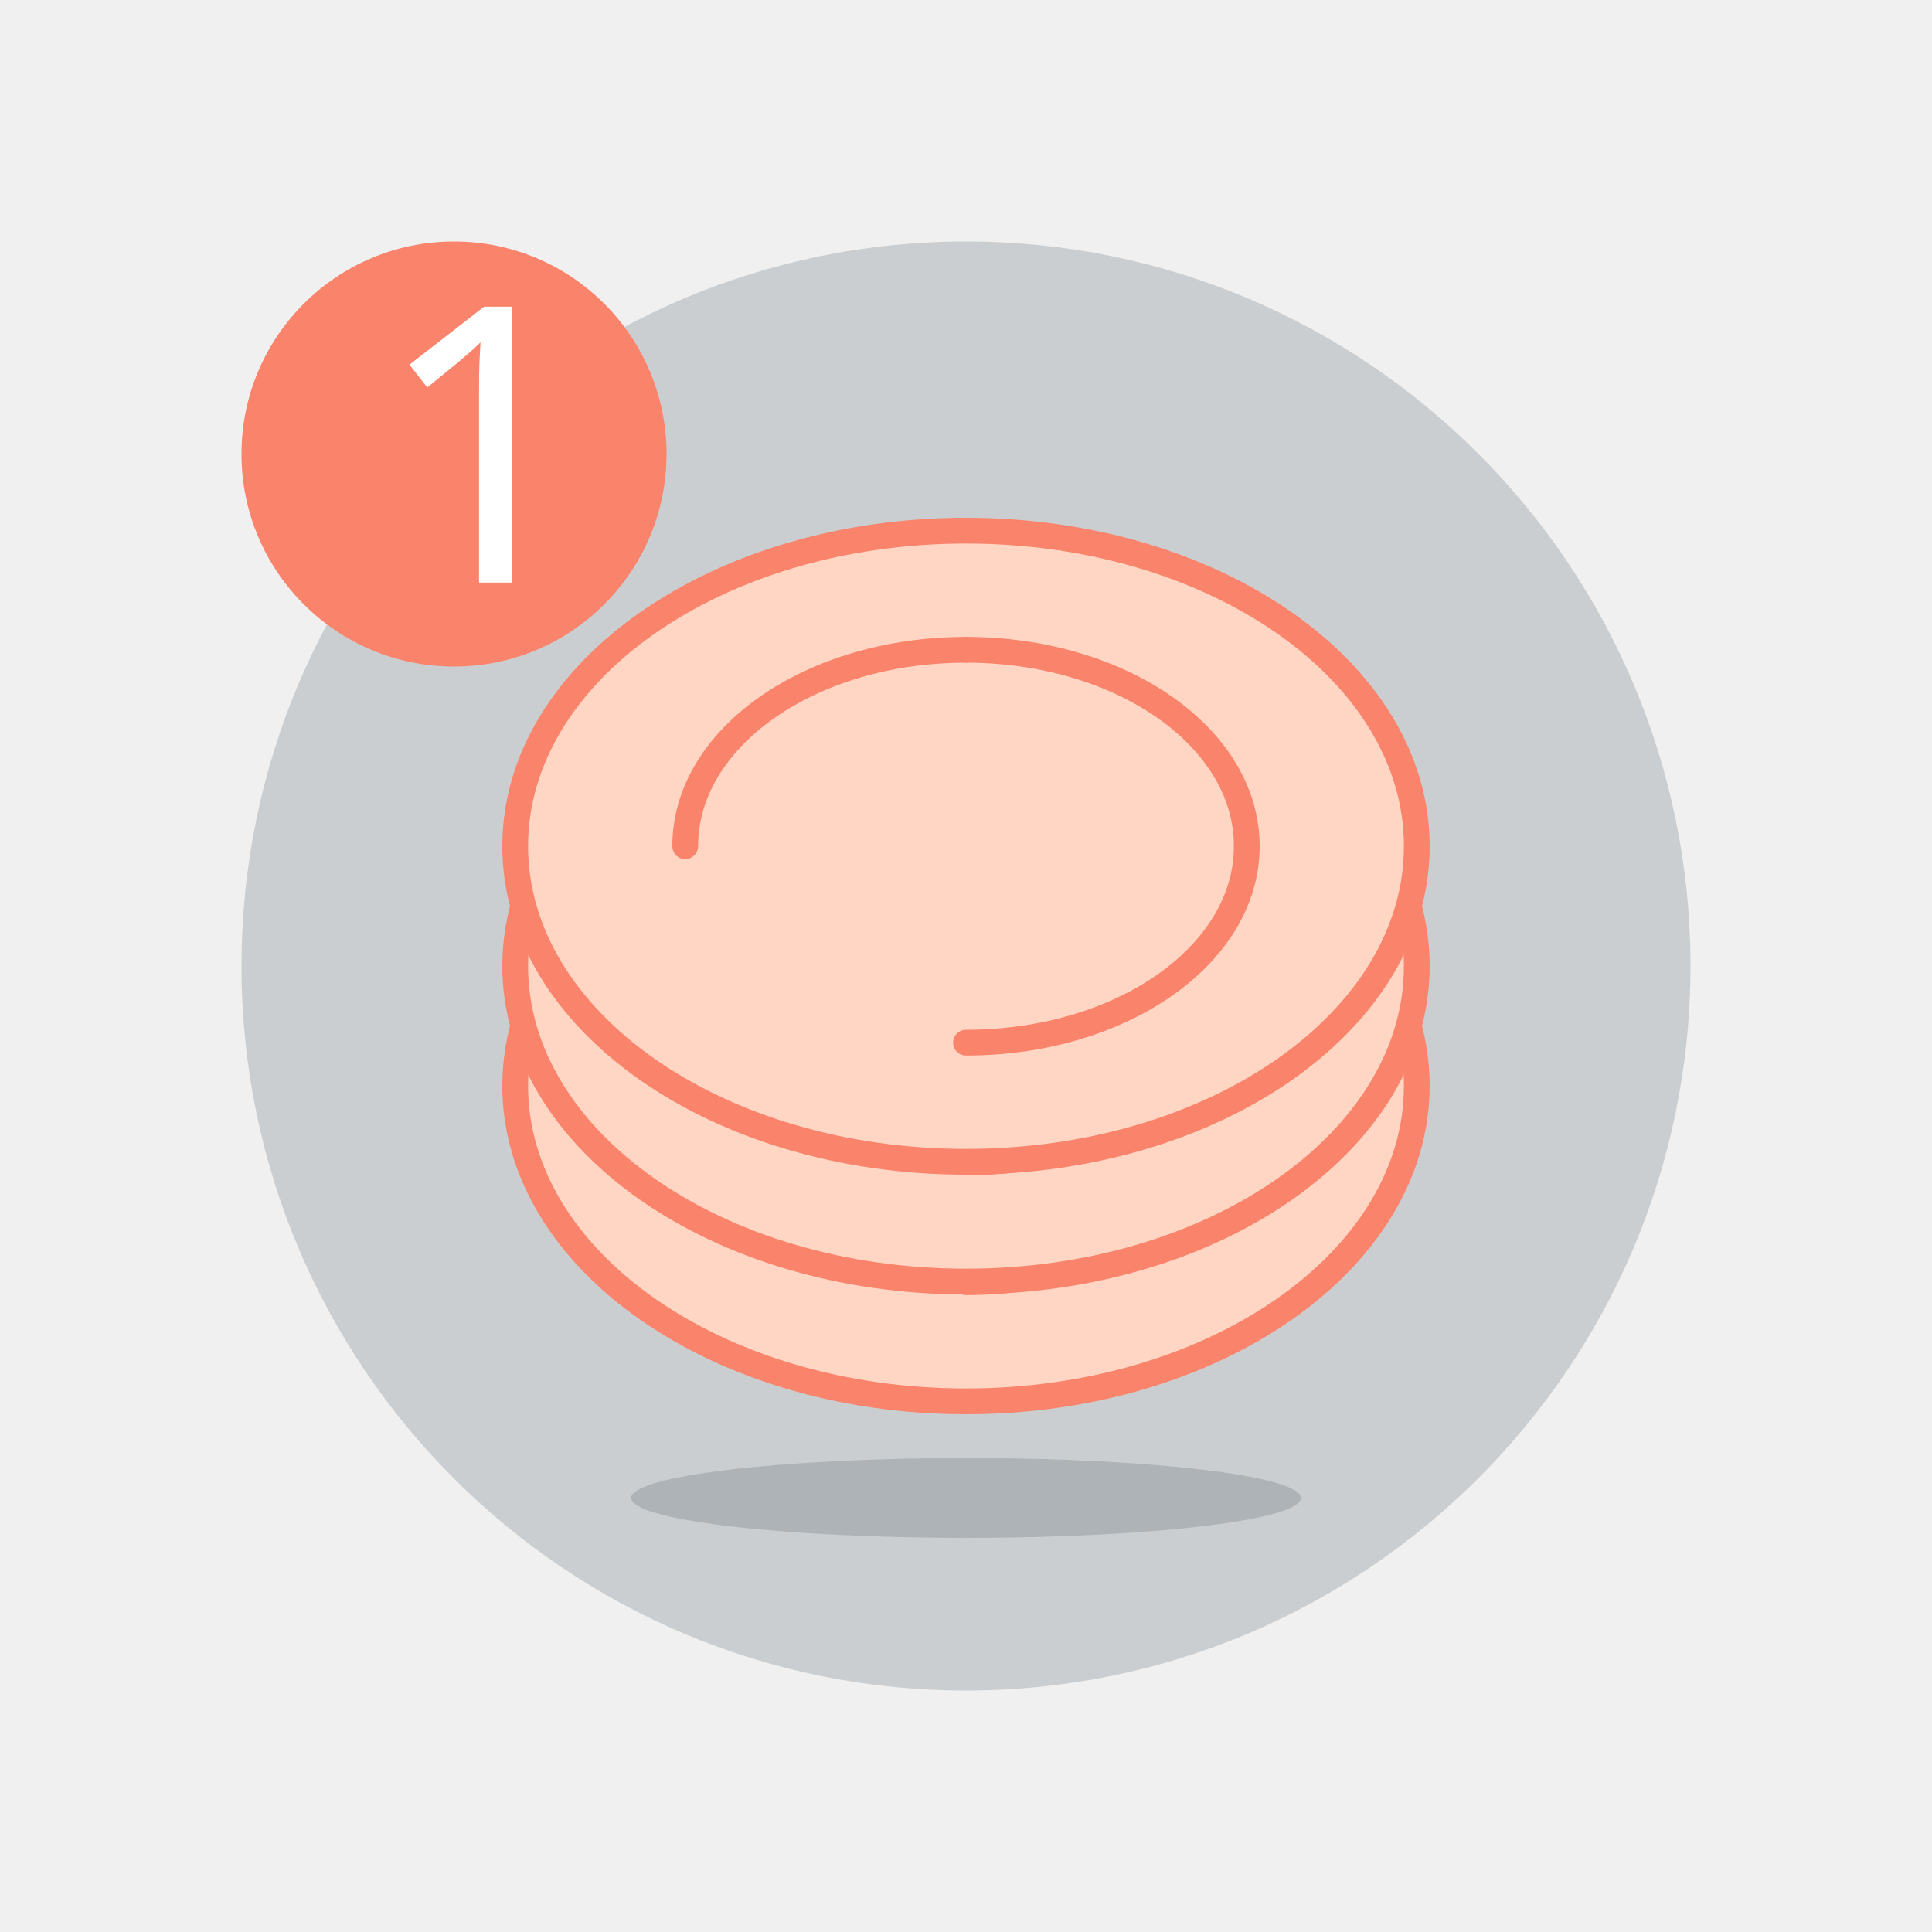
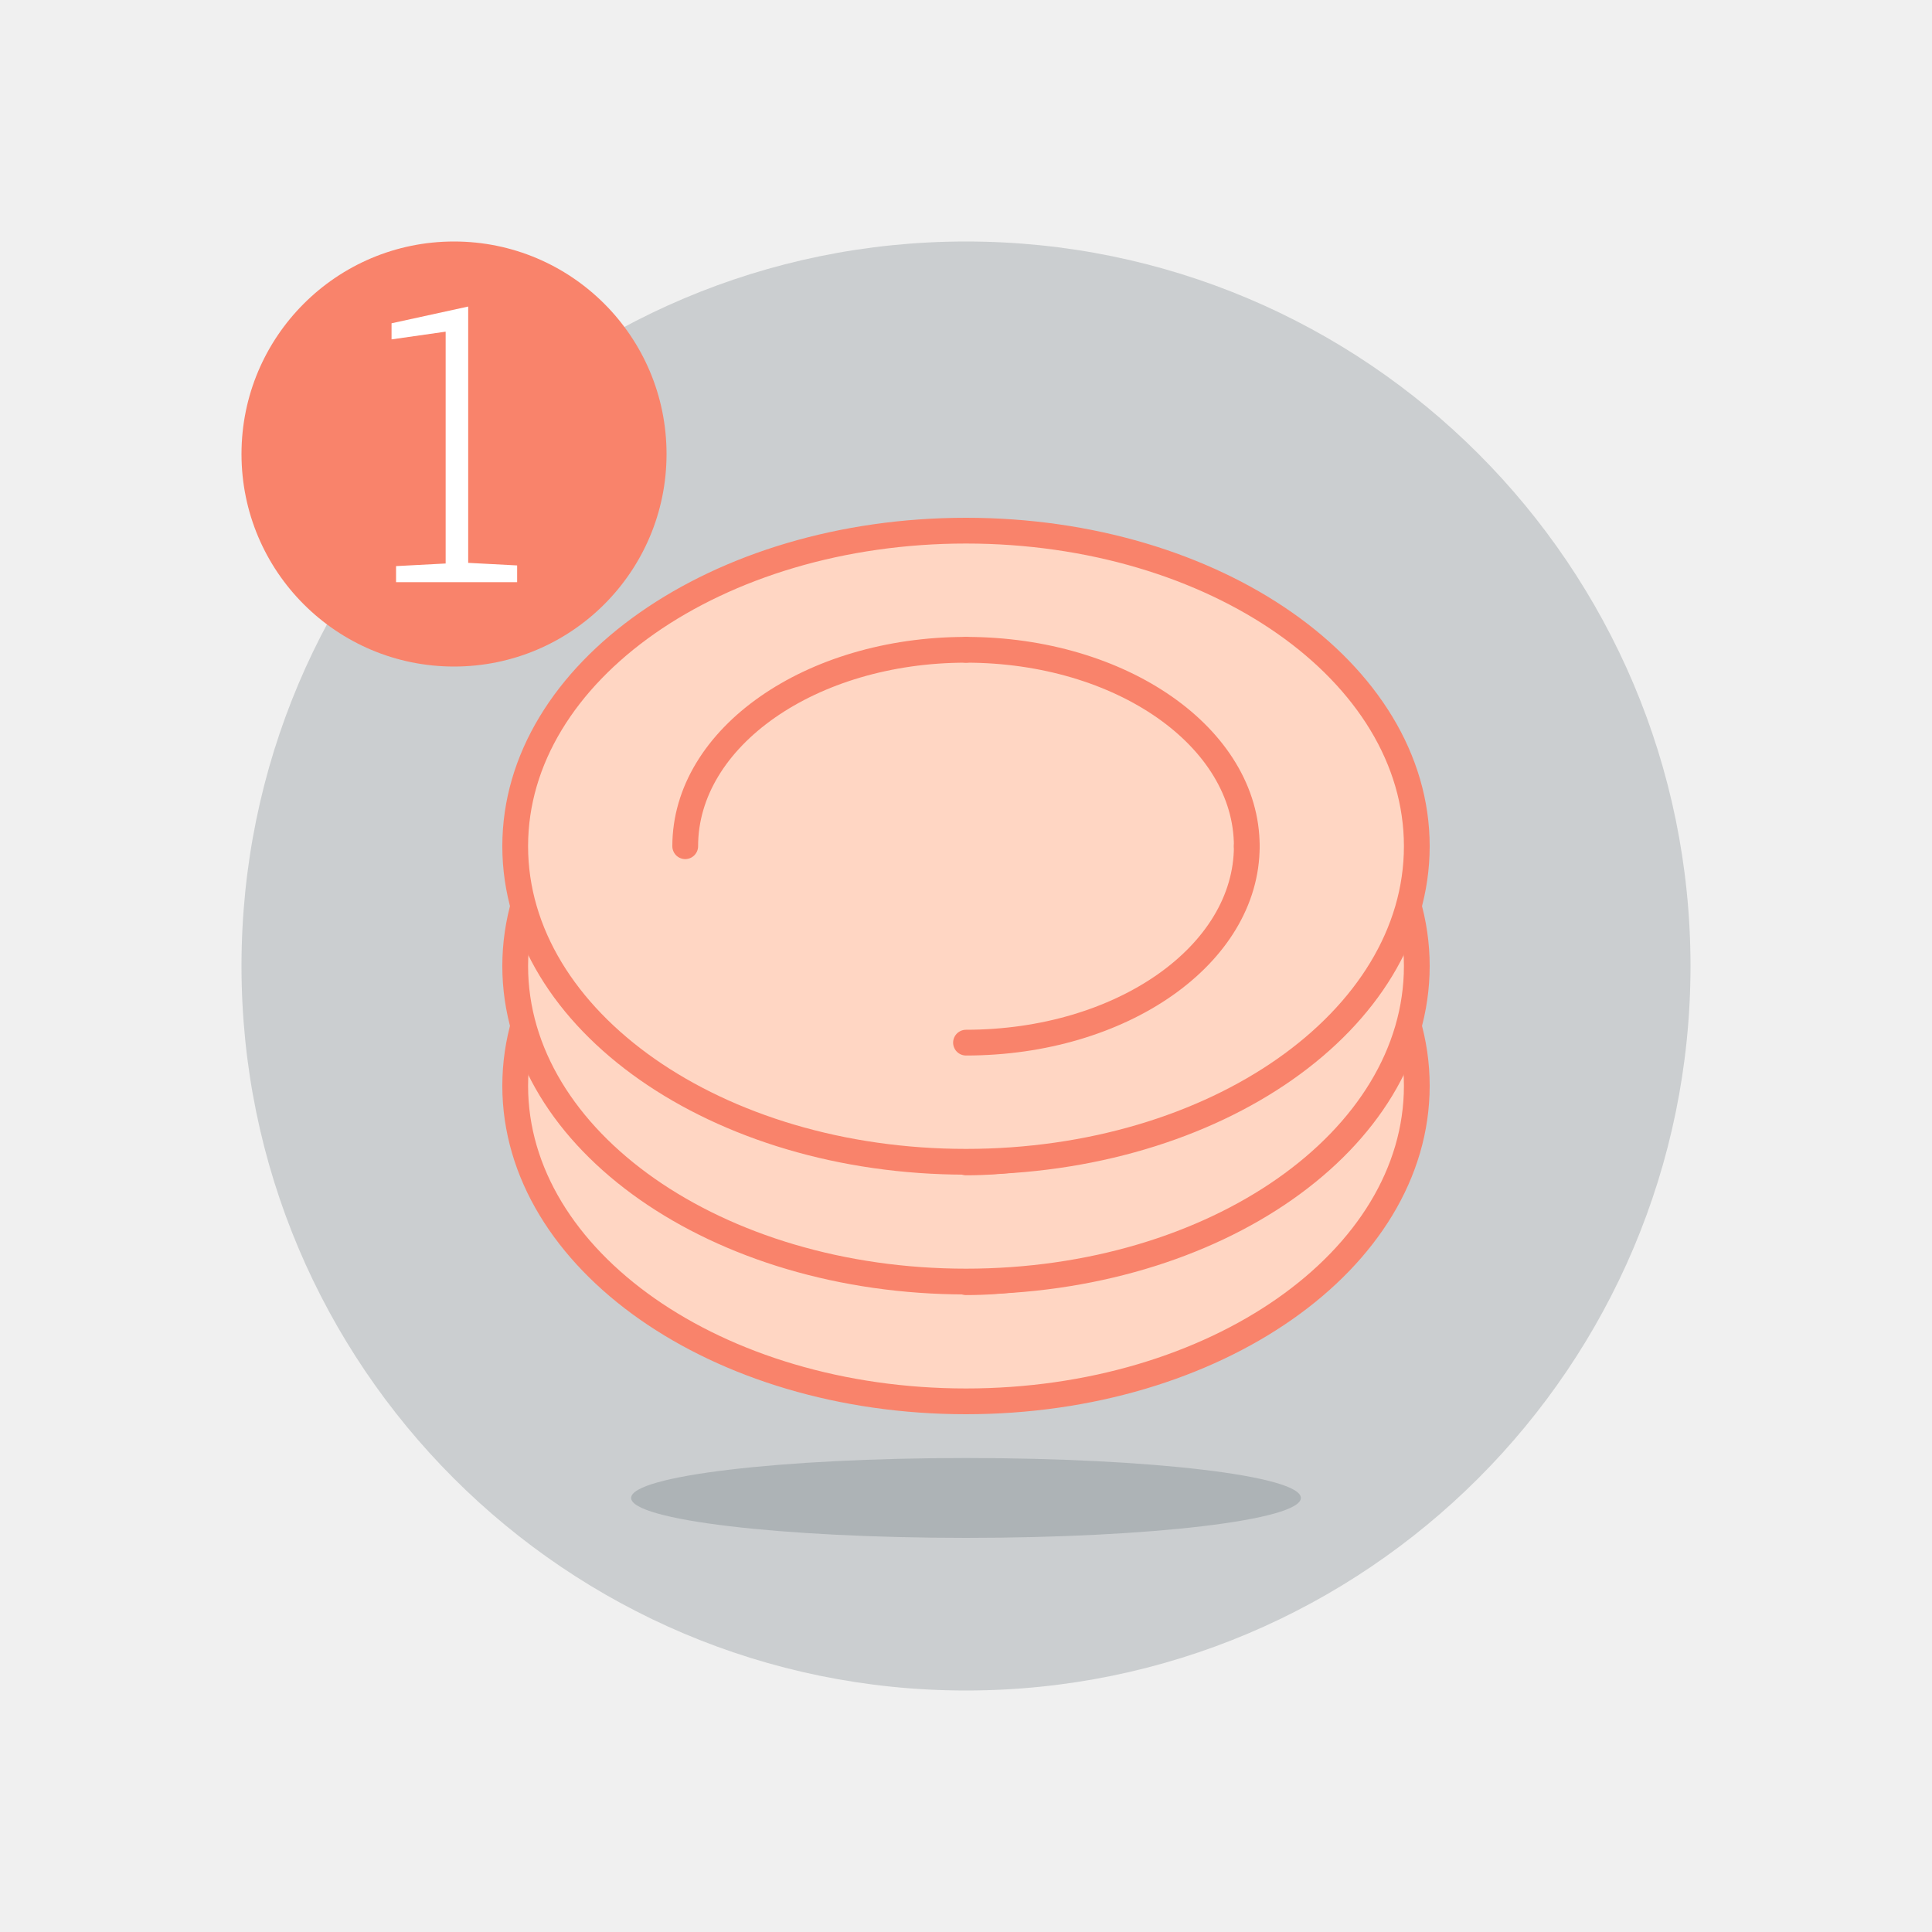
<svg xmlns="http://www.w3.org/2000/svg" version="1.1" id="Layer_1" x="0px" y="0px" viewBox="126 -126 300 300" style="enable-background:new 126 -126 300 300;" xml:space="preserve">
  <style type="text/css">
	.st0{opacity:0.2;enable-background:new    ;}
	.st1{fill:#37474E;}
	.st2{fill:#FFD6C3;stroke:#F9836B;stroke-width:4;stroke-linecap:round;stroke-linejoin:round;stroke-miterlimit:10;}
	.st3{fill:none;stroke:#F9836B;stroke-width:4;stroke-linecap:round;stroke-linejoin:round;stroke-miterlimit:10;}
	.st4{opacity:0.2;fill:#37474E;enable-background:new    ;}
	.st5{fill:#F9836B;}
- 	.st6{fill:#FFFFFF;}
- 	.st7{font-family:'RobotoSlab-Light';}
- 	.st8{font-size:60px;}
+ 	.st6{enable-background:new    ;}
+ 	.st7{fill:#FFFFFF;}
</style>
  <g>
-     <g class="st0">
-       <circle class="st1" cx="276" cy="24" r="112.5" />
+     <g>
+       <g class="st0">
+         <circle class="st1" cx="276" cy="24" r="112.5" />
+       </g>
+       <g>
+         <g>
+           <ellipse class="st2" cx="276" cy="42.6" rx="70" ry="49" />
+           <g>
+             <path class="st3" d="M319.6,42.6c0,16.9-19.5,30.5-43.6,30.5" />
+             <path class="st3" d="M232.4,42.6c0-16.9,19.5-30.5,43.6-30.5" />
+             <path class="st3" d="M276,12c24.1,0,43.6,13.6,43.6,30.5" />
+           </g>
+         </g>
+         <g>
+           <ellipse class="st2" cx="276" cy="24" rx="70" ry="49" />
+           <g>
+             <path class="st3" d="M319.6,24c0,16.9-19.5,30.5-43.6,30.5" />
+             <path class="st3" d="M232.4,24c0-16.9,19.5-30.5,43.6-30.5" />
+             <path class="st3" d="M276-6.5c24.1,0,43.6,13.6,43.6,30.5" />
+           </g>
+         </g>
+         <g>
+           <ellipse class="st2" cx="276" cy="5.4" rx="70" ry="49" />
+           <g>
+             <path class="st3" d="M319.6,5.4c0,16.9-19.5,30.5-43.6,30.5" />
+             <path class="st3" d="M232.4,5.4c0-16.9,19.5-30.5,43.6-30.5" />
+             <path class="st3" d="M276-25.1c24.1,0,43.6,13.6,43.6,30.5" />
+           </g>
+         </g>
+       </g>
+       <ellipse class="st4" cx="276" cy="106.6" rx="52" ry="6.2" />
    </g>
    <g>
-       <g>
-         <ellipse class="st2" cx="276" cy="42.6" rx="70" ry="49" />
-         <g>
-           <path class="st3" d="M319.6,42.6c0,16.9-19.5,30.5-43.6,30.5" />
-           <path class="st3" d="M232.4,42.6c0-16.9,19.5-30.5,43.6-30.5" />
-           <path class="st3" d="M276,12c24.1,0,43.6,13.6,43.6,30.5" />
-         </g>
-       </g>
-       <g>
-         <ellipse class="st2" cx="276" cy="24" rx="70" ry="49" />
-         <g>
-           <path class="st3" d="M319.6,24c0,16.9-19.5,30.5-43.6,30.5" />
-           <path class="st3" d="M232.4,24c0-16.9,19.5-30.5,43.6-30.5" />
-           <path class="st3" d="M276-6.5c24.1,0,43.6,13.6,43.6,30.5" />
-         </g>
-       </g>
-       <g>
-         <ellipse class="st2" cx="276" cy="5.4" rx="70" ry="49" />
-         <g>
-           <path class="st3" d="M319.6,5.4c0,16.9-19.5,30.5-43.6,30.5" />
-           <path class="st3" d="M232.4,5.4c0-16.9,19.5-30.5,43.6-30.5" />
-           <path class="st3" d="M276-25.1c24.1,0,43.6,13.6,43.6,30.5" />
-         </g>
+       <circle class="st5" cx="196.5" cy="-55.5" r="33" />
+       <g class="st6">
+         <path class="st7" d="M187.6-38.1l7.6-0.4v-36l-8.4,1.2v-2.5l11.9-2.6v39.8l7.6,0.4v2.6h-18.8V-38.1z" />
      </g>
    </g>
-     <ellipse class="st4" cx="276" cy="106.6" rx="52" ry="6.2" />
-   </g>
-   <g>
-     <circle class="st5" cx="196.5" cy="-55.5" r="33" />
-     <text transform="matrix(1 0 0 1 184.2445 -35.5339)" class="st6 st7 st8">1</text>
  </g>
</svg>
